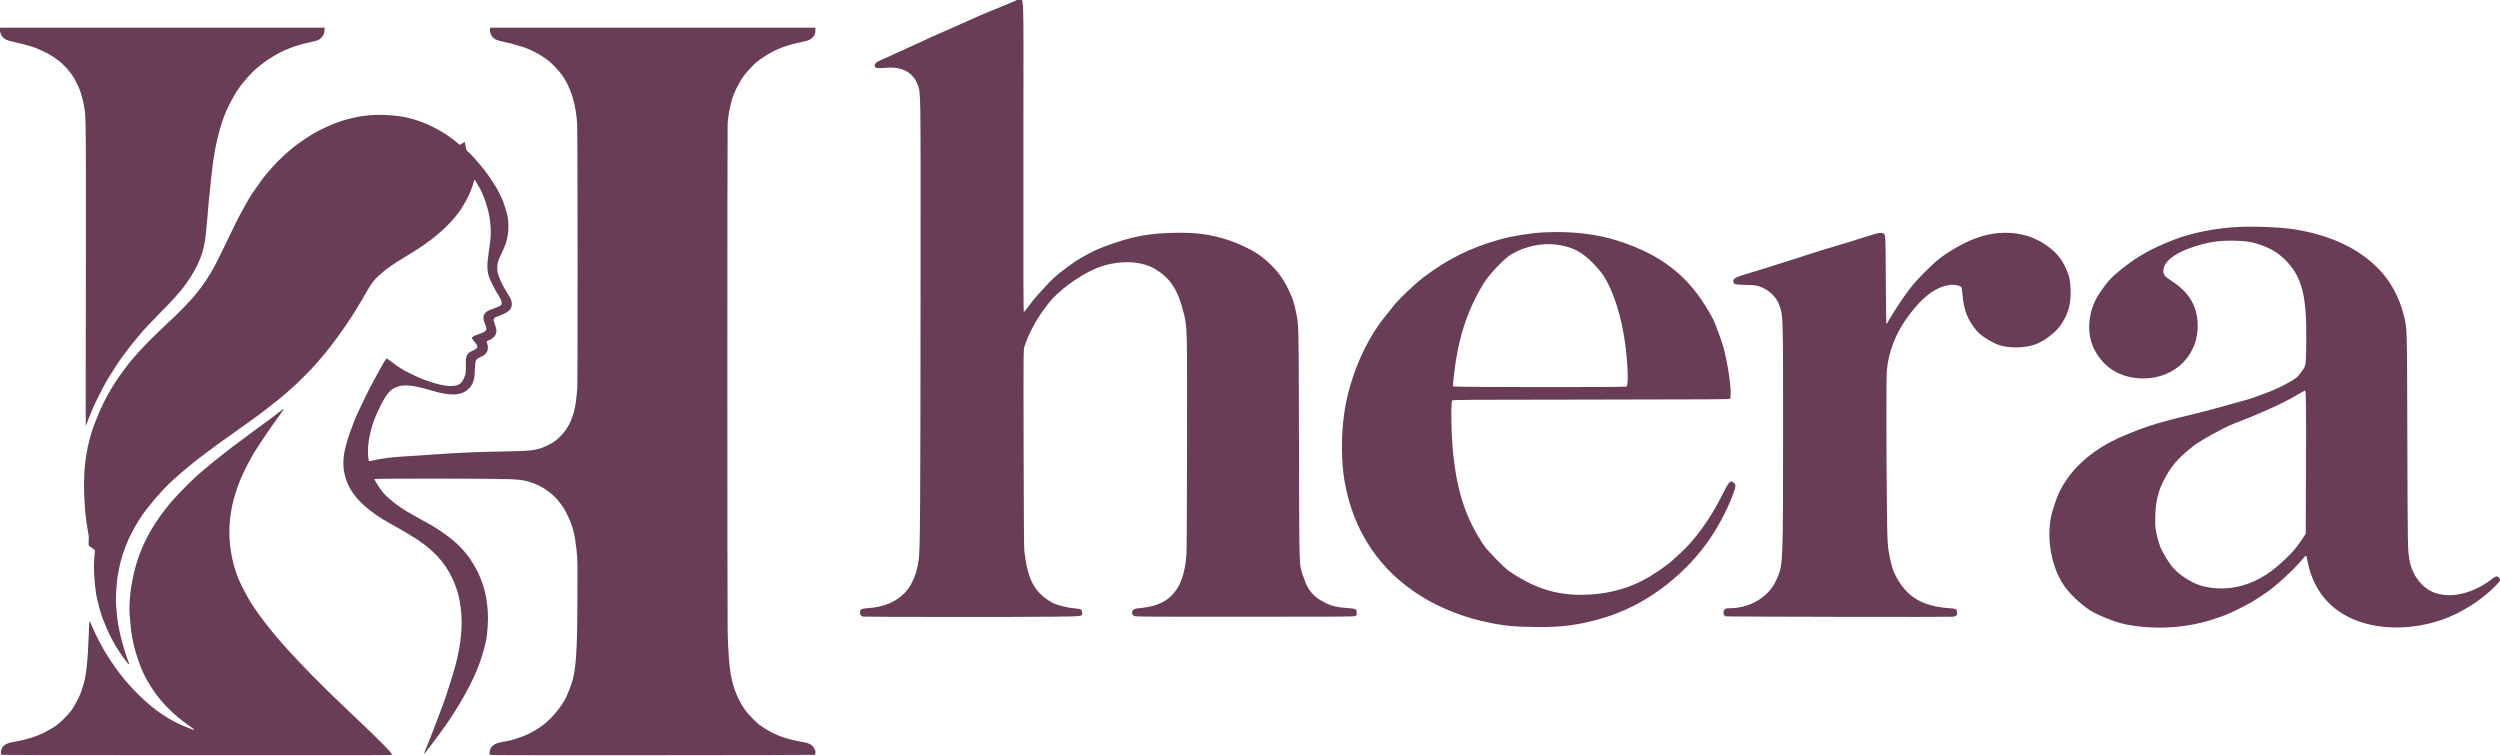
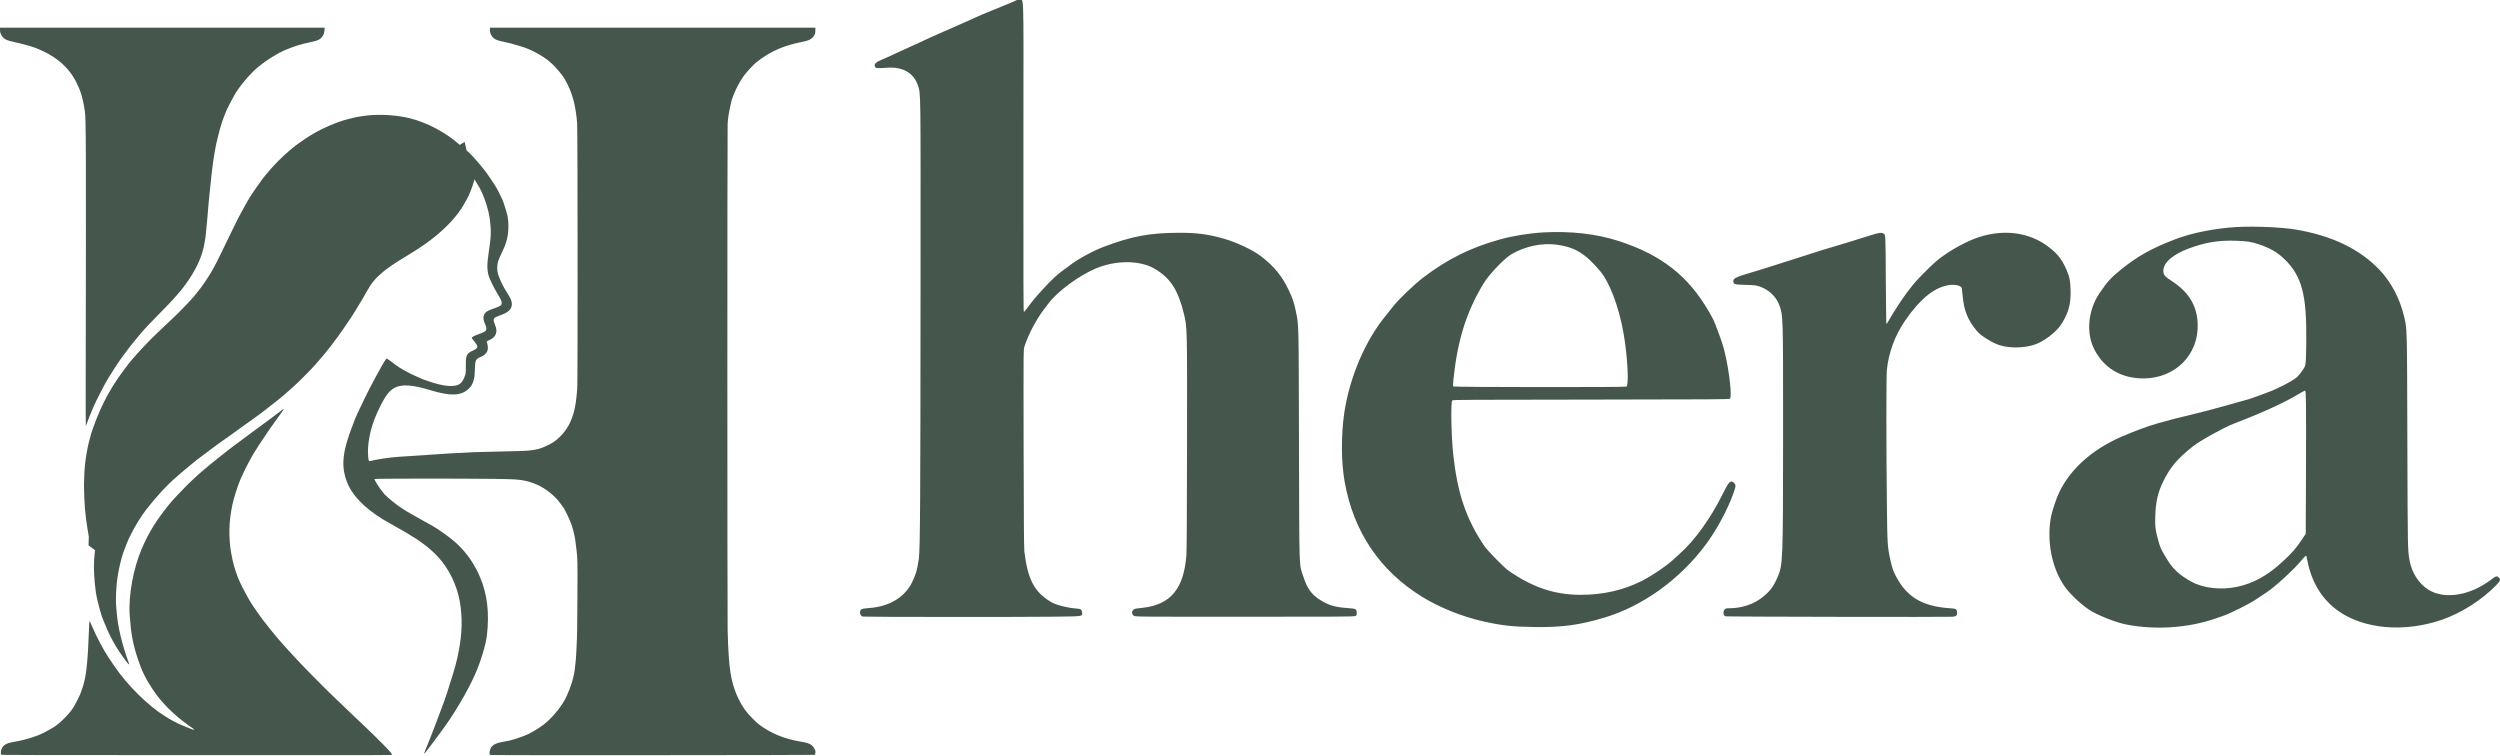
<svg xmlns="http://www.w3.org/2000/svg" viewBox="0 0 5154 1557" role="img" aria-label="Hera">
  <g transform="translate(0 57) scale(0.56887 0.5814)">
-     <polygon points="1684,405 1655,422 1570,498 1393,612 1203,697 1055,781 937,908 865,1055 633,1203 443,1393 329,1520 321,1836 380,1879 456,1689 591,1478 781,1309 950,1161 1055,950 1203,823 1393,739 1583,633 1689,523 1697,464" fill="#693D55" />
-     <g transform="translate(0,2580) scale(.1,-.1)" fill="#693D55">
+     <polygon points="1684,405 1655,422 1570,498 1393,612 1203,697 1055,781 937,908 865,1055 633,1203 443,1393 329,1520 321,1836 380,1879 456,1689 591,1478 781,1309 950,1161 1055,950 1203,823 1393,739 1583,633 1689,523 1697,464" fill="#45574C" />
+     <g transform="translate(0,2580) scale(.1,-.1)" fill="#45574C">
      <path d="M0 25718 c0 -75 4 -90 35 -154 78 -158 178 -214 500 -279 244 -50 605 -148 760 -206 176 -67 494 -218 536 -255 8 -8 19 -14 23 -14 14 0 205 -128 280 -187 291 -230 512 -504 664 -825 111 -232 133 -297 212 -603 10 -38 27 -128 39 -200 12 -71 23 -143 26 -159 42 -247 46 -1226 31 -9523 -2 -898 0 -1633 4 -1633 4 0 19 37 35 83 24 72 100 257 223 547 80 189 396 797 519 1001 145 239 404 628 529 794 253 338 352 462 539 679 66 77 133 155 150 175 99 121 381 414 705 734 205 203 409 410 453 460 44 51 123 139 176 196 274 298 560 716 727 1061 132 273 216 542 259 825 9 61 21 133 25 160 5 28 12 88 15 135 4 47 13 144 20 215 21 195 43 436 60 665 8 113 22 259 30 325 8 66 22 190 30 275 41 424 93 871 125 1075 47 298 85 509 115 630 8 33 31 125 50 205 54 219 92 351 156 543 41 121 78 216 149 382 33 75 147 300 175 345 14 22 25 42 25 45 0 2 20 39 45 81 25 41 45 78 45 81 0 3 14 25 30 50 17 24 30 46 30 49 0 2 25 41 57 86 194 283 535 659 734 810 31 24 87 68 125 98 205 165 620 413 849 508 334 138 577 213 919 283 182 37 287 69 346 107 98 62 167 173 176 279 3 32 6 75 8 96 l4 37 -5884 0 -5884 0 0 -82z M17755 25762 c-15 -88 26 -219 89 -290 84 -92 172 -128 461 -186 99 -20 194 -41 210 -46 17 -5 55 -16 85 -25 30 -8 96 -27 145 -41 50 -14 104 -30 120 -34 329 -88 780 -321 1055 -546 194 -158 461 -466 565 -650 258 -457 378 -887 431 -1538 19 -236 23 -9216 4 -9406 -6 -58 -17 -179 -26 -270 -25 -264 -77 -528 -135 -680 -11 -30 -24 -66 -29 -80 -124 -379 -444 -758 -789 -934 -409 -209 -588 -242 -1381 -256 -294 -5 -681 -14 -860 -20 -179 -5 -419 -12 -535 -15 -263 -8 -1379 -69 -1450 -80 -16 -3 -176 -14 -355 -25 -179 -11 -395 -24 -480 -30 -85 -5 -234 -14 -330 -20 -398 -25 -860 -88 -1108 -153 -80 -21 -82 -18 -100 164 -40 422 83 1016 313 1514 203 439 347 675 493 807 256 232 631 251 1287 68 44 -12 94 -26 110 -31 17 -4 62 -17 100 -28 674 -197 1051 -185 1315 42 108 93 146 150 195 291 39 116 44 156 54 422 13 330 27 360 211 438 130 55 197 113 240 207 30 66 27 195 -5 274 -29 70 -29 71 65 110 183 77 270 187 270 344 0 60 -20 132 -69 253 -65 160 -40 200 167 272 271 94 395 178 441 299 51 137 13 270 -143 505 -132 199 -222 371 -304 582 -52 135 -66 213 -60 358 6 147 25 204 160 482 140 288 186 420 222 645 32 198 29 462 -9 657 -19 98 -128 449 -169 547 -58 135 -223 453 -273 526 -26 39 -99 147 -162 240 -160 238 -266 373 -525 665 -204 231 -394 407 -396 368 -7 -124 -157 -542 -267 -741 -161 -292 -559 -759 -778 -912 -38 -27 -97 -71 -130 -98 -109 -88 -463 -315 -645 -414 -266 -145 -540 -281 -697 -347 -35 -14 -87 -37 -115 -50 -50 -23 -171 -72 -248 -100 -76 -28 -207 -80 -245 -96 -22 -10 -102 -41 -179 -69 -135 -51 -241 -92 -281 -111 -11 -6 -108 -43 -215 -84 -248 -93 -438 -169 -518 -207 -35 -16 -66 -29 -69 -29 -7 0 -177 -82 -398 -192 -510 -254 -950 -592 -1275 -978 -120 -142 -278 -352 -353 -467 -86 -131 -347 -566 -347 -578 0 -2 -24 -44 -53 -92 -29 -48 -86 -153 -126 -232 -40 -79 -90 -172 -111 -205 -37 -60 -126 -215 -190 -331 -18 -33 -72 -123 -120 -200 -48 -77 -99 -162 -114 -190 -38 -68 -100 -162 -231 -346 -60 -86 -138 -196 -172 -245 -64 -91 -223 -283 -439 -531 -117 -133 -276 -289 -454 -444 -47 -40 -87 -76 -90 -80 -20 -23 -236 -198 -330 -268 -63 -46 -137 -103 -165 -127 -27 -23 -129 -95 -225 -159 -96 -65 -200 -137 -230 -160 -30 -23 -167 -117 -303 -209 -291 -195 -418 -288 -807 -587 -172 -133 -252 -200 -340 -283 -36 -34 -114 -105 -174 -156 -338 -292 -758 -773 -1028 -1179 -193 -288 -431 -728 -528 -971 -18 -47 -41 -103 -50 -125 -106 -246 -253 -735 -299 -990 -76 -425 -77 -430 -120 -955 -23 -273 6 -765 68 -1180 34 -221 201 -827 257 -930 8 -14 43 -97 78 -185 57 -145 207 -457 261 -545 12 -19 39 -66 60 -105 89 -164 295 -466 452 -662 98 -123 114 -124 68 -3 -226 596 -389 1266 -425 1745 -5 77 -15 187 -21 244 -23 217 6 767 55 1051 31 182 66 350 96 465 47 181 89 327 104 360 13 30 35 85 122 315 26 69 60 148 74 175 15 28 66 127 113 220 128 254 357 612 528 827 392 492 764 883 1114 1173 33 28 101 85 150 129 80 69 405 332 585 472 36 28 121 90 190 139 69 49 188 136 265 195 77 58 185 137 240 175 55 38 156 109 225 159 69 49 177 123 240 164 63 41 144 98 180 127 36 28 119 88 185 132 121 81 434 299 512 357 23 17 71 51 108 76 36 25 101 71 143 103 42 32 131 99 197 148 312 232 680 524 790 628 39 36 129 114 200 173 138 115 688 653 769 753 27 33 115 132 197 220 222 240 587 704 851 1081 311 446 339 488 438 649 48 77 129 208 180 290 97 157 175 288 246 415 163 288 312 459 615 702 120 96 417 295 609 408 69 40 177 105 240 145 63 39 156 95 205 124 141 84 213 131 420 271 568 387 1042 839 1329 1270 105 159 296 502 296 534 0 3 13 33 29 68 35 76 105 274 122 343 18 77 18 77 31 73 6 -2 26 -31 43 -64 18 -32 49 -84 69 -114 191 -284 392 -852 440 -1240 51 -417 45 -587 -43 -1160 -67 -430 -64 -643 9 -860 37 -109 203 -437 296 -585 132 -210 164 -277 164 -340 0 -101 -11 -108 -412 -250 -249 -87 -309 -251 -187 -513 92 -200 61 -252 -207 -340 -130 -43 -213 -80 -258 -117 -29 -23 -29 -23 20 -85 27 -33 70 -88 96 -121 108 -135 92 -187 -81 -264 -244 -107 -272 -164 -269 -541 1 -217 -1 -246 -20 -319 -44 -163 -139 -303 -235 -349 -197 -93 -539 -64 -1007 86 -209 67 -239 77 -291 98 -58 23 -115 48 -140 60 -8 4 -76 34 -150 65 -235 101 -566 282 -697 384 -102 78 -317 231 -326 231 -20 0 -146 -194 -229 -352 -31 -59 -74 -135 -96 -171 -21 -35 -58 -99 -81 -143 -23 -43 -61 -113 -83 -154 -22 -41 -44 -82 -48 -90 -5 -8 -33 -58 -63 -111 -51 -90 -311 -612 -389 -779 -19 -41 -64 -136 -100 -211 -37 -75 -89 -201 -116 -280 -27 -79 -65 -178 -84 -219 -33 -70 -86 -224 -156 -455 -129 -423 -159 -767 -96 -1080 89 -447 312 -805 732 -1178 240 -213 588 -449 918 -622 61 -31 147 -79 191 -106 45 -27 85 -49 88 -49 4 0 23 -11 44 -23 20 -13 78 -45 127 -72 108 -58 140 -76 225 -130 36 -23 88 -54 115 -70 317 -174 712 -479 952 -733 404 -429 691 -1005 797 -1597 98 -553 86 -1107 -38 -1745 -70 -364 -150 -649 -345 -1240 -38 -113 -85 -257 -105 -320 -21 -63 -58 -169 -82 -235 -25 -66 -52 -137 -60 -157 -8 -21 -20 -55 -28 -75 -8 -21 -50 -130 -94 -243 -44 -113 -98 -254 -121 -315 -23 -60 -46 -119 -51 -130 -22 -49 -62 -151 -96 -242 -20 -54 -72 -183 -116 -288 -44 -104 -86 -206 -93 -225 -7 -19 -26 -65 -41 -103 -15 -37 -25 -70 -21 -73 7 -8 93 98 289 356 90 119 226 298 303 399 462 603 951 1404 1242 2037 205 445 395 1053 437 1394 97 796 17 1466 -247 2075 -33 77 -71 158 -82 180 -12 22 -41 76 -65 120 -229 429 -558 808 -960 1107 -290 216 -579 401 -775 498 -38 18 -142 75 -230 125 -88 51 -223 124 -299 164 -77 40 -180 99 -230 130 -50 32 -131 82 -181 111 -169 100 -517 375 -633 498 -103 111 -240 299 -327 451 -46 80 -47 84 -30 97 22 16 3043 19 4305 4 954 -11 1104 -29 1507 -179 269 -100 590 -323 808 -563 70 -76 216 -272 252 -338 155 -281 269 -547 312 -726 12 -49 26 -107 31 -129 40 -164 50 -224 94 -595 36 -292 38 -413 32 -1610 -6 -1236 -8 -1315 -32 -1850 -14 -319 -22 -419 -60 -730 -38 -320 -138 -643 -309 -1005 -156 -328 -502 -744 -820 -986 -202 -153 -542 -345 -705 -399 -14 -5 -50 -18 -80 -30 -63 -24 -120 -43 -280 -93 -103 -33 -180 -50 -470 -103 -184 -35 -280 -79 -353 -164 -62 -73 -100 -236 -64 -283 11 -16 371 -17 5887 -15 3237 2 5883 7 5893 12 18 8 27 160 10 168 -5 1 -19 27 -33 57 -40 86 -124 153 -240 190 -52 17 -93 26 -345 71 -447 80 -837 223 -1189 438 -200 122 -280 184 -459 361 -242 238 -371 415 -520 716 -221 447 -317 896 -357 1675 -5 107 -12 231 -15 275 -3 44 -10 258 -15 475 -13 545 -14 17731 0 17945 13 209 32 338 87 585 14 63 29 133 34 155 53 266 299 764 502 1013 107 131 330 364 410 428 250 197 571 387 812 480 50 20 101 40 115 46 14 5 77 27 141 49 105 34 158 50 329 96 30 8 141 32 245 53 223 45 285 66 362 125 105 79 143 156 143 286 l0 99 -5894 0 -5894 0 -7 -38z M13495 22701 c-237 -15 -539 -58 -705 -101 -41 -11 -123 -31 -182 -45 -383 -91 -941 -327 -1338 -565 -143 -86 -217 -134 -450 -295 -297 -204 -695 -559 -972 -866 -167 -185 -336 -387 -384 -460 -26 -41 -64 -94 -84 -119 -106 -133 -341 -478 -402 -590 -20 -36 -63 -110 -95 -165 -69 -116 -94 -160 -165 -293 -28 -53 -71 -133 -96 -177 -24 -44 -123 -240 -219 -435 -343 -696 -523 -1056 -559 -1120 -20 -36 -60 -111 -90 -167 -130 -247 -426 -682 -589 -868 -34 -38 -99 -116 -144 -173 -97 -121 -571 -599 -791 -797 -85 -77 -169 -153 -186 -170 -61 -60 -172 -164 -329 -307 -191 -174 -585 -572 -745 -752 -63 -71 -148 -166 -189 -210 -40 -45 -101 -117 -134 -161 -33 -44 -106 -138 -162 -210 -264 -338 -541 -775 -728 -1150 -116 -233 -136 -278 -292 -655 -76 -185 -159 -428 -204 -602 -16 -62 -39 -149 -51 -193 -12 -44 -25 -100 -30 -125 -4 -25 -24 -130 -43 -235 -80 -424 -110 -971 -83 -1535 9 -195 20 -391 26 -435 5 -44 14 -125 20 -180 35 -335 112 -794 142 -848 12 -22 12 -22 19 3 4 14 7 56 8 94 1 65 10 133 47 356 28 170 99 502 124 585 6 17 26 84 46 150 34 114 43 142 85 260 23 66 67 185 78 210 5 11 19 45 31 75 11 30 25 64 30 75 4 11 18 45 30 75 88 216 213 460 427 835 354 619 881 1232 1682 1959 99 90 401 342 516 431 50 38 118 93 153 123 35 30 107 89 162 131 231 178 309 242 385 311 44 40 132 112 195 160 63 48 191 158 284 245 94 86 206 188 250 226 146 125 589 589 702 735 21 28 82 105 135 170 148 184 317 416 476 657 137 207 357 541 402 612 142 222 143 224 354 514 212 291 453 554 757 828 42 38 202 164 365 288 70 53 310 208 524 337 62 38 224 124 360 191 259 129 315 155 526 244 72 31 153 66 180 78 28 13 95 41 150 63 93 37 128 51 180 73 11 4 63 24 115 44 52 20 174 69 270 110 165 69 337 135 354 135 4 0 71 31 149 70 123 60 312 140 330 140 4 0 64 27 134 61 170 81 192 91 299 137 82 35 256 127 399 211 28 16 68 39 90 51 163 89 182 101 350 213 301 201 606 457 792 664 48 54 100 112 116 128 85 93 258 363 316 495 52 117 113 312 104 331 -4 9 -45 48 -91 87 -499 428 -1157 767 -1787 921 -386 94 -914 138 -1350 112z M10218 12242 c-18 -15 -91 -71 -163 -123 -71 -53 -191 -141 -265 -195 -74 -55 -164 -120 -200 -144 -36 -24 -101 -71 -145 -105 -44 -34 -120 -89 -170 -122 -49 -33 -146 -102 -214 -154 -69 -52 -202 -149 -295 -216 -262 -187 -399 -288 -536 -395 -69 -53 -229 -177 -356 -275 -337 -261 -706 -569 -884 -738 -52 -49 -142 -134 -200 -187 -115 -106 -536 -544 -622 -648 -495 -595 -762 -1012 -1021 -1595 -314 -708 -497 -1679 -447 -2379 45 -641 111 -999 280 -1506 152 -458 289 -734 568 -1145 304 -449 772 -905 1292 -1260 209 -142 209 -142 188 -150 -14 -5 -116 29 -223 74 -11 5 -54 22 -95 39 -191 77 -265 109 -395 175 -77 39 -169 89 -205 112 -36 23 -94 59 -130 80 -598 356 -1372 1104 -1836 1776 -77 110 -163 235 -192 277 -200 289 -472 792 -627 1159 -37 89 -72 160 -76 157 -11 -6 -18 -99 -29 -399 -40 -1070 -98 -1578 -222 -1935 -22 -63 -46 -133 -53 -155 -39 -120 -155 -352 -273 -550 -135 -226 -488 -576 -730 -723 -29 -18 -54 -32 -57 -32 -3 0 -49 -26 -102 -58 -254 -150 -515 -252 -883 -345 -158 -40 -223 -53 -415 -87 -132 -22 -172 -33 -234 -61 -113 -51 -170 -110 -204 -213 -19 -54 -22 -152 -7 -176 8 -13 808 -15 7084 -17 7042 -2 7075 -2 7081 17 8 26 -76 122 -310 355 -164 164 -517 503 -620 595 -27 25 -97 90 -155 145 -58 55 -182 170 -275 255 -93 85 -231 214 -305 285 -75 72 -187 177 -250 234 -449 408 -1478 1431 -1786 1775 -49 55 -139 153 -201 217 -269 284 -759 879 -971 1181 -32 46 -91 130 -132 187 -92 131 -176 267 -236 379 -26 48 -55 101 -64 117 -67 115 -185 344 -216 418 -14 34 -37 84 -50 110 -25 50 -123 333 -149 427 -90 334 -137 592 -159 885 -45 571 28 1159 215 1725 124 378 178 506 396 935 23 44 66 124 97 179 31 54 56 100 56 102 0 13 158 268 295 474 239 361 486 709 778 1099 60 80 111 151 114 158 9 23 -25 14 -59 -15z" />
    </g>
  </g>
-   <g transform="translate(0,1557) scale(.1,-.1)" fill="#693D55">
+   <g transform="translate(0,1557) scale(.1,-.1)" fill="#45574C">
    <path d="M20940 15561 c0 -4 -21 -16 -47 -25 -27 -10 -104 -42 -173 -72 -69 -29 -177 -73 -240 -98 -63 -24 -158 -63 -210 -86 -52 -23 -108 -48 -125 -55 -16 -7 -147 -66 -290 -130 -143 -64 -318 -142 -390 -172 -194 -83 -410 -180 -500 -226 -44 -22 -145 -68 -225 -102 -80 -35 -215 -97 -300 -137 -85 -41 -192 -90 -238 -108 -144 -57 -192 -104 -162 -157 18 -32 47 -34 255 -19 313 23 542 -109 627 -360 61 -184 58 17 56 -3974 -2 -4611 -8 -5600 -36 -5795 -33 -227 -62 -326 -143 -488 -153 -305 -472 -494 -879 -522 -166 -12 -190 -24 -190 -95 0 -43 25 -75 65 -82 41 -8 3293 -10 3899 -2 663 8 623 2 613 92 -7 60 -21 69 -125 77 -193 16 -415 74 -519 137 -342 207 -477 466 -545 1043 -8 72 -12 672 -15 2129 -4 2029 -4 2029 18 2095 76 236 235 541 386 742 43 56 93 123 112 148 182 243 624 569 967 714 423 178 918 175 1224 -7 318 -189 476 -432 595 -916 71 -289 70 -262 67 -2690 -2 -1334 -6 -2206 -13 -2290 -52 -696 -323 -1024 -898 -1090 -53 -6 -114 -13 -137 -16 -85 -10 -116 -100 -51 -148 28 -21 28 -21 2280 -21 1885 0 2257 2 2285 14 30 13 32 16 32 66 0 79 -14 87 -165 97 -223 14 -349 42 -476 106 -260 133 -365 256 -458 540 -92 278 -84 37 -91 2732 -7 2615 -3 2432 -66 2747 -34 171 -65 263 -149 439 -136 285 -298 482 -565 689 -168 130 -511 292 -775 366 -326 92 -548 121 -922 120 -600 -1 -972 -71 -1553 -291 -222 -84 -543 -260 -692 -379 -40 -31 -107 -81 -148 -109 -108 -74 -235 -193 -413 -388 -157 -172 -200 -223 -315 -379 -35 -47 -67 -85 -73 -85 -11 0 -12 416 -10 3828 2 2914 14 2602 -96 2602 -35 0 -63 -4 -63 -9z M46120 10890 c-437 -23 -929 -120 -1269 -250 -493 -189 -773 -345 -1121 -624 -205 -164 -288 -256 -447 -491 -235 -348 -279 -812 -111 -1150 196 -391 555 -606 1013 -607 663 0 1151 494 1122 1137 -17 371 -188 649 -537 873 -140 90 -170 126 -170 209 0 171 200 343 540 466 336 122 594 164 944 154 230 -6 334 -22 486 -74 237 -80 381 -165 531 -310 352 -342 456 -734 445 -1674 -5 -441 -9 -494 -34 -544 -27 -55 -124 -183 -160 -213 -116 -92 -391 -235 -602 -311 -63 -23 -167 -62 -230 -86 -63 -24 -126 -46 -140 -49 -30 -8 -88 -24 -235 -66 -200 -58 -578 -161 -680 -186 -161 -40 -245 -61 -325 -82 -41 -11 -111 -27 -155 -37 -76 -16 -161 -39 -510 -135 -185 -51 -474 -159 -740 -274 -602 -263 -1046 -659 -1280 -1141 -58 -119 -143 -372 -169 -500 -97 -484 9 -1051 266 -1428 111 -162 322 -365 516 -496 161 -109 551 -264 768 -306 606 -118 1284 -71 1846 126 79 28 154 54 168 59 132 44 527 243 652 328 57 38 155 103 218 144 188 123 590 493 749 691 30 37 60 67 68 67 13 0 14 -2 37 -120 86 -431 300 -778 626 -1011 534 -381 1368 -453 2146 -185 395 137 811 401 1107 703 98 101 107 126 60 168 -41 36 -55 32 -161 -48 -429 -325 -949 -410 -1280 -209 -201 122 -351 351 -397 610 -38 215 -38 213 -45 2452 -7 2443 -3 2312 -75 2605 -86 351 -264 684 -494 927 -413 435 -988 712 -1741 837 -284 47 -832 70 -1200 51z m1420 -3645 c3 -149 3 -812 0 -1475 l-5 -1205 -88 -131 c-114 -171 -194 -262 -384 -438 -313 -291 -606 -453 -948 -525 -326 -68 -690 -28 -930 104 -258 141 -390 264 -522 485 -118 198 -124 211 -166 360 -62 223 -70 280 -64 499 7 300 54 504 167 731 146 295 285 459 610 719 136 110 641 390 835 464 579 221 1061 441 1330 606 72 43 137 78 145 77 13 -1 16 -41 20 -271z M31825 10779 c-286 -15 -647 -73 -905 -146 -602 -168 -1072 -401 -1570 -778 -196 -149 -530 -469 -640 -615 -35 -47 -91 -116 -123 -155 -436 -520 -768 -1295 -876 -2045 -64 -448 -61 -999 9 -1395 182 -1038 731 -1850 1612 -2387 364 -222 824 -405 1263 -502 378 -84 592 -107 1050 -113 558 -8 919 41 1430 194 794 237 1566 794 2098 1515 214 289 433 694 551 1016 65 177 68 202 27 243 -72 72 -105 39 -243 -239 -240 -487 -578 -954 -883 -1222 -27 -24 -84 -76 -125 -114 -140 -132 -443 -337 -656 -444 -378 -190 -797 -285 -1254 -285 -540 1 -986 150 -1488 496 -93 64 -437 415 -503 514 -372 551 -553 1083 -639 1883 -41 383 -54 1074 -20 1115 11 13 330 15 2860 17 2507 3 2849 5 2865 18 45 37 -11 549 -104 940 -35 149 -58 220 -144 451 -88 233 -88 234 -177 389 -428 748 -987 1187 -1875 1473 -453 146 -980 206 -1540 176z m265 -253 c377 -51 590 -180 895 -541 201 -239 388 -733 486 -1285 81 -454 114 -1070 60 -1100 -31 -16 -3556 -13 -3569 3 -9 10 -8 48 2 148 86 815 269 1394 624 1979 111 183 426 513 569 597 284 166 627 239 933 199z M38535 10710 c-226 -73 -731 -228 -950 -290 -44 -13 -181 -56 -305 -97 -124 -40 -277 -89 -340 -109 -186 -58 -457 -144 -570 -181 -58 -19 -175 -54 -260 -79 -342 -99 -400 -131 -371 -206 16 -42 33 -45 251 -51 213 -6 240 -10 352 -60 158 -70 292 -213 345 -369 74 -219 73 -187 73 -2623 -1 -2684 -2 -2713 -119 -2986 -80 -184 -152 -279 -305 -401 -184 -147 -430 -228 -690 -228 -58 0 -70 -3 -91 -25 -37 -37 -29 -122 14 -141 20 -9 4616 -17 4689 -9 73 9 96 32 89 92 -7 69 -19 75 -154 84 -559 39 -874 225 -1102 650 -59 111 -79 169 -116 332 -63 285 -66 325 -75 1147 -13 1177 -14 2635 -1 2775 34 361 167 721 380 1030 295 427 573 660 863 721 134 29 285 2 302 -54 3 -9 10 -75 16 -147 28 -317 105 -511 295 -739 82 -99 326 -250 473 -294 210 -64 498 -59 714 12 192 63 449 258 551 417 153 239 202 421 194 708 -5 197 -20 268 -84 419 -97 229 -213 367 -437 520 -402 276 -948 320 -1466 118 -264 -103 -603 -304 -795 -472 -131 -114 -412 -400 -470 -478 -27 -37 -78 -102 -112 -145 -87 -110 -301 -439 -387 -593 -20 -38 -41 -68 -45 -68 -5 0 -10 408 -13 908 -5 974 -3 937 -55 961 -45 21 -108 10 -288 -49z" />
  </g>
</svg>
